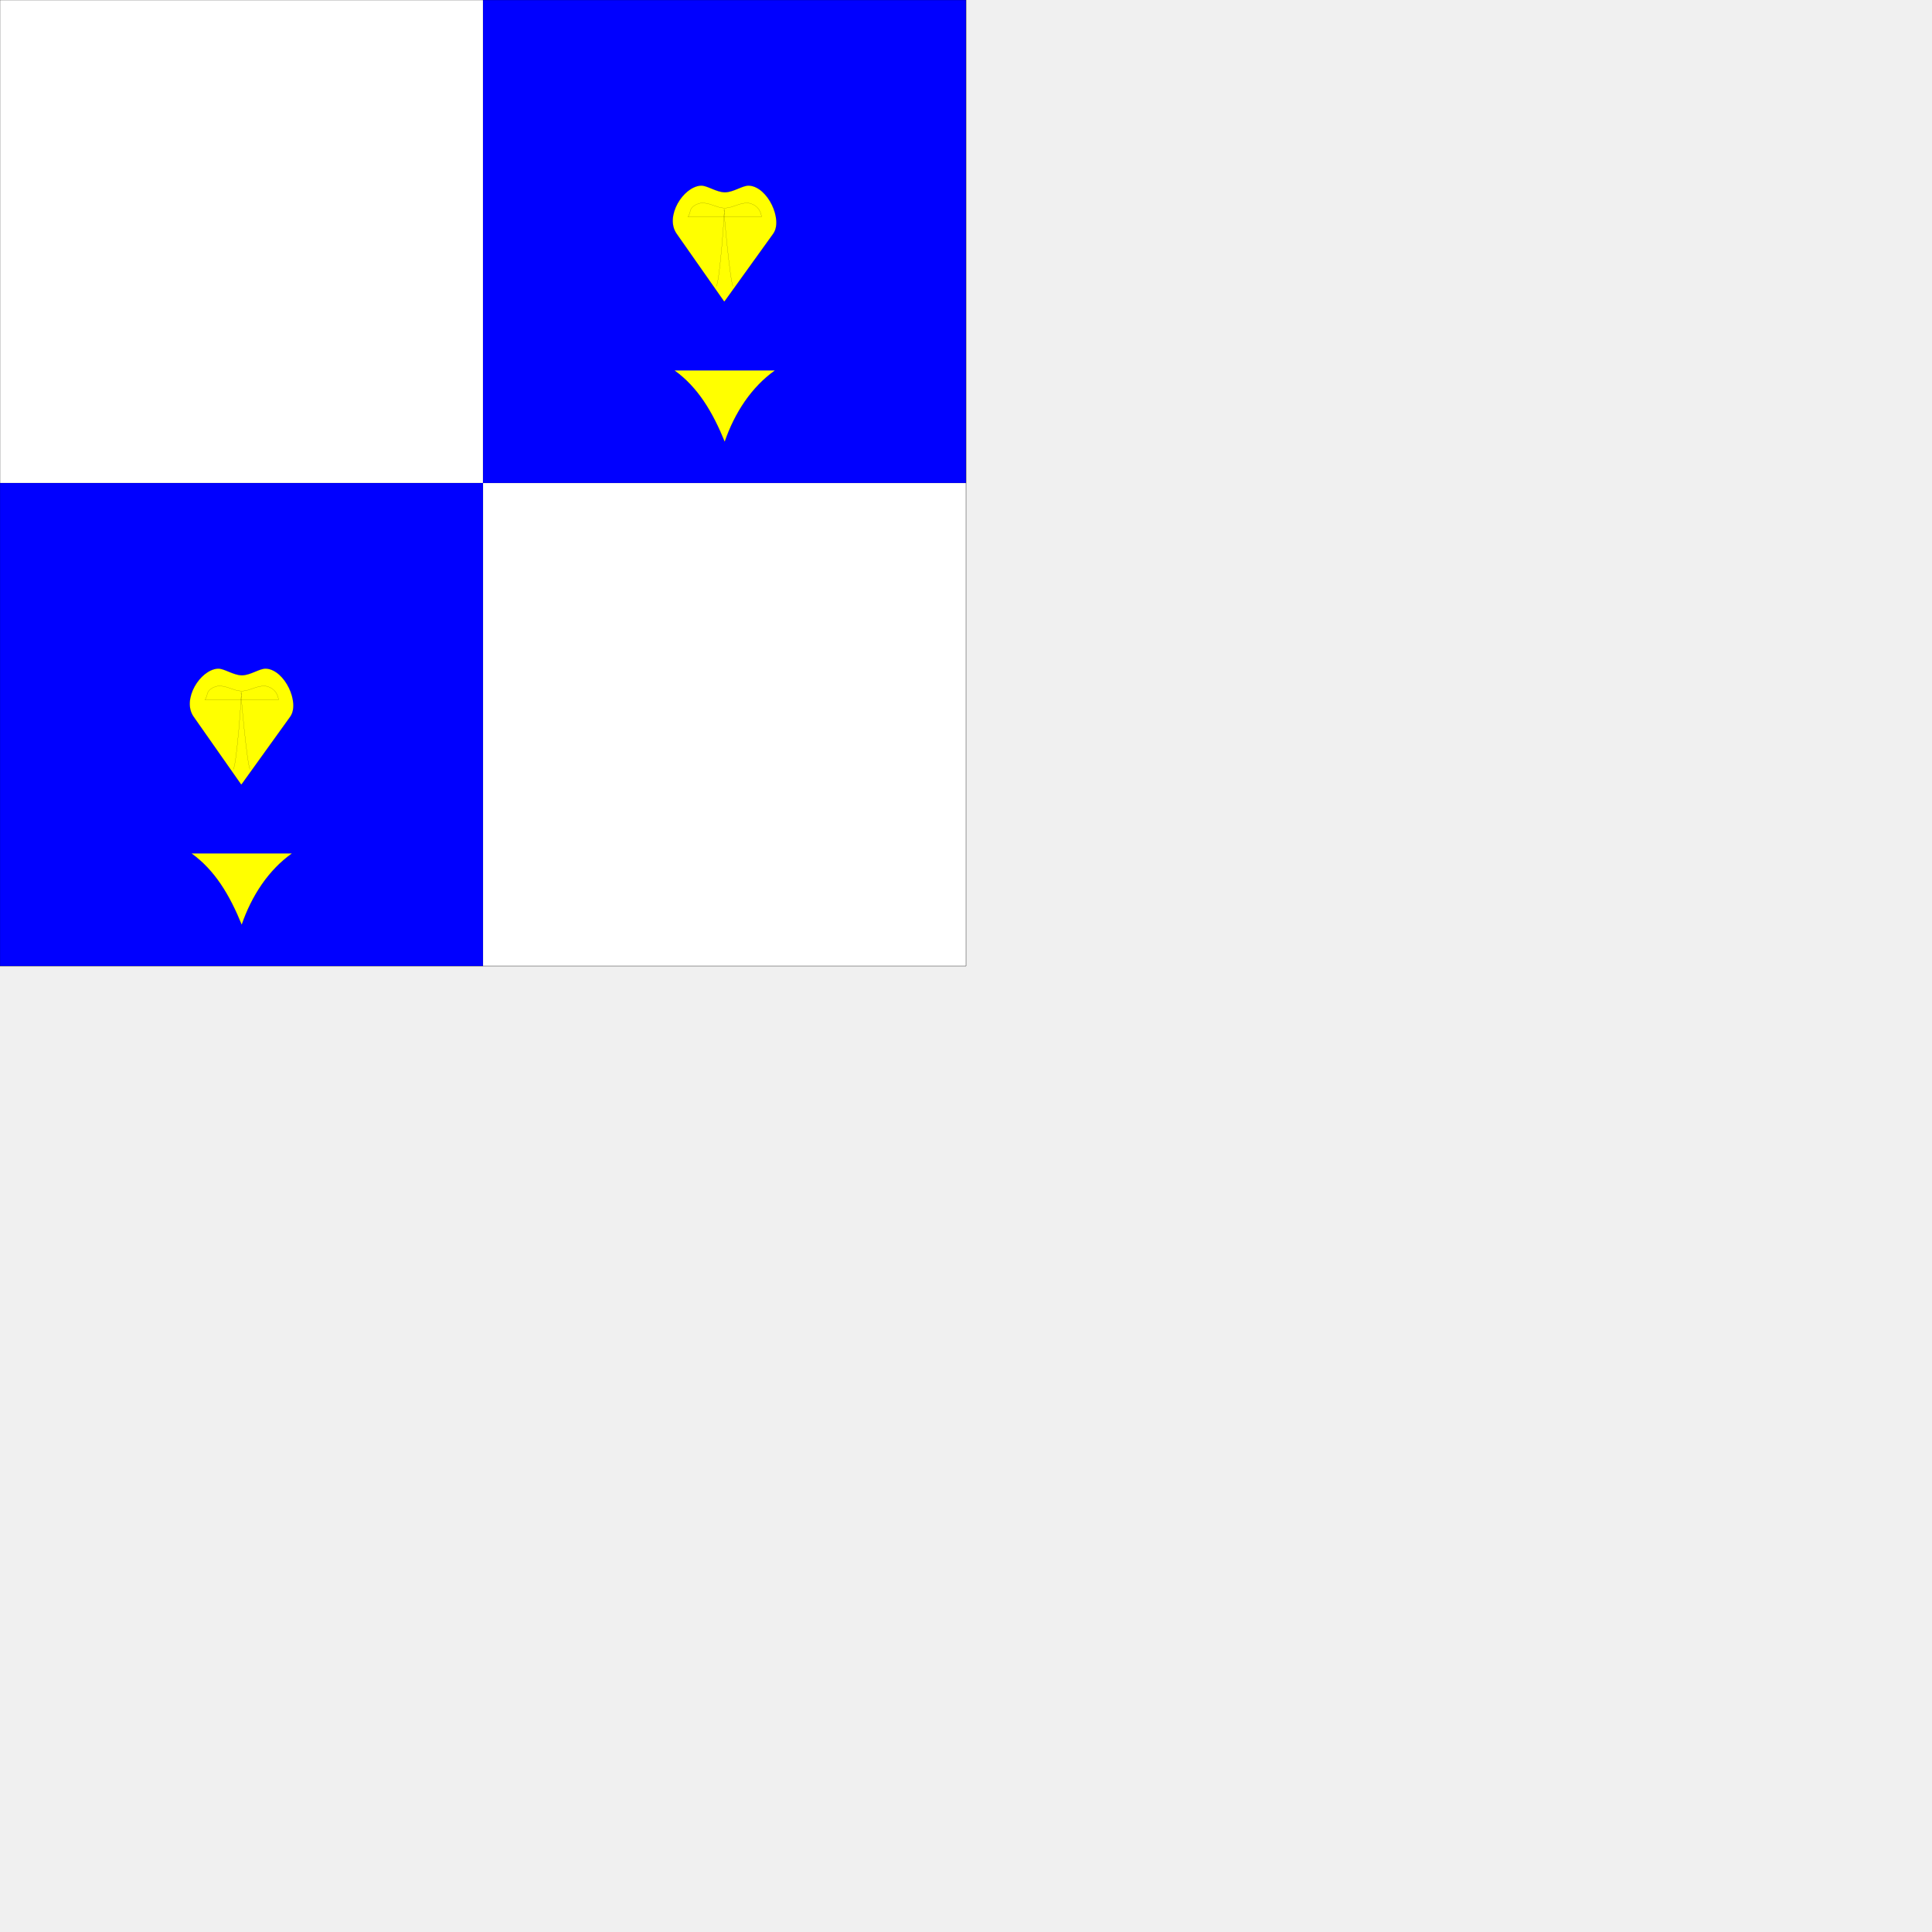
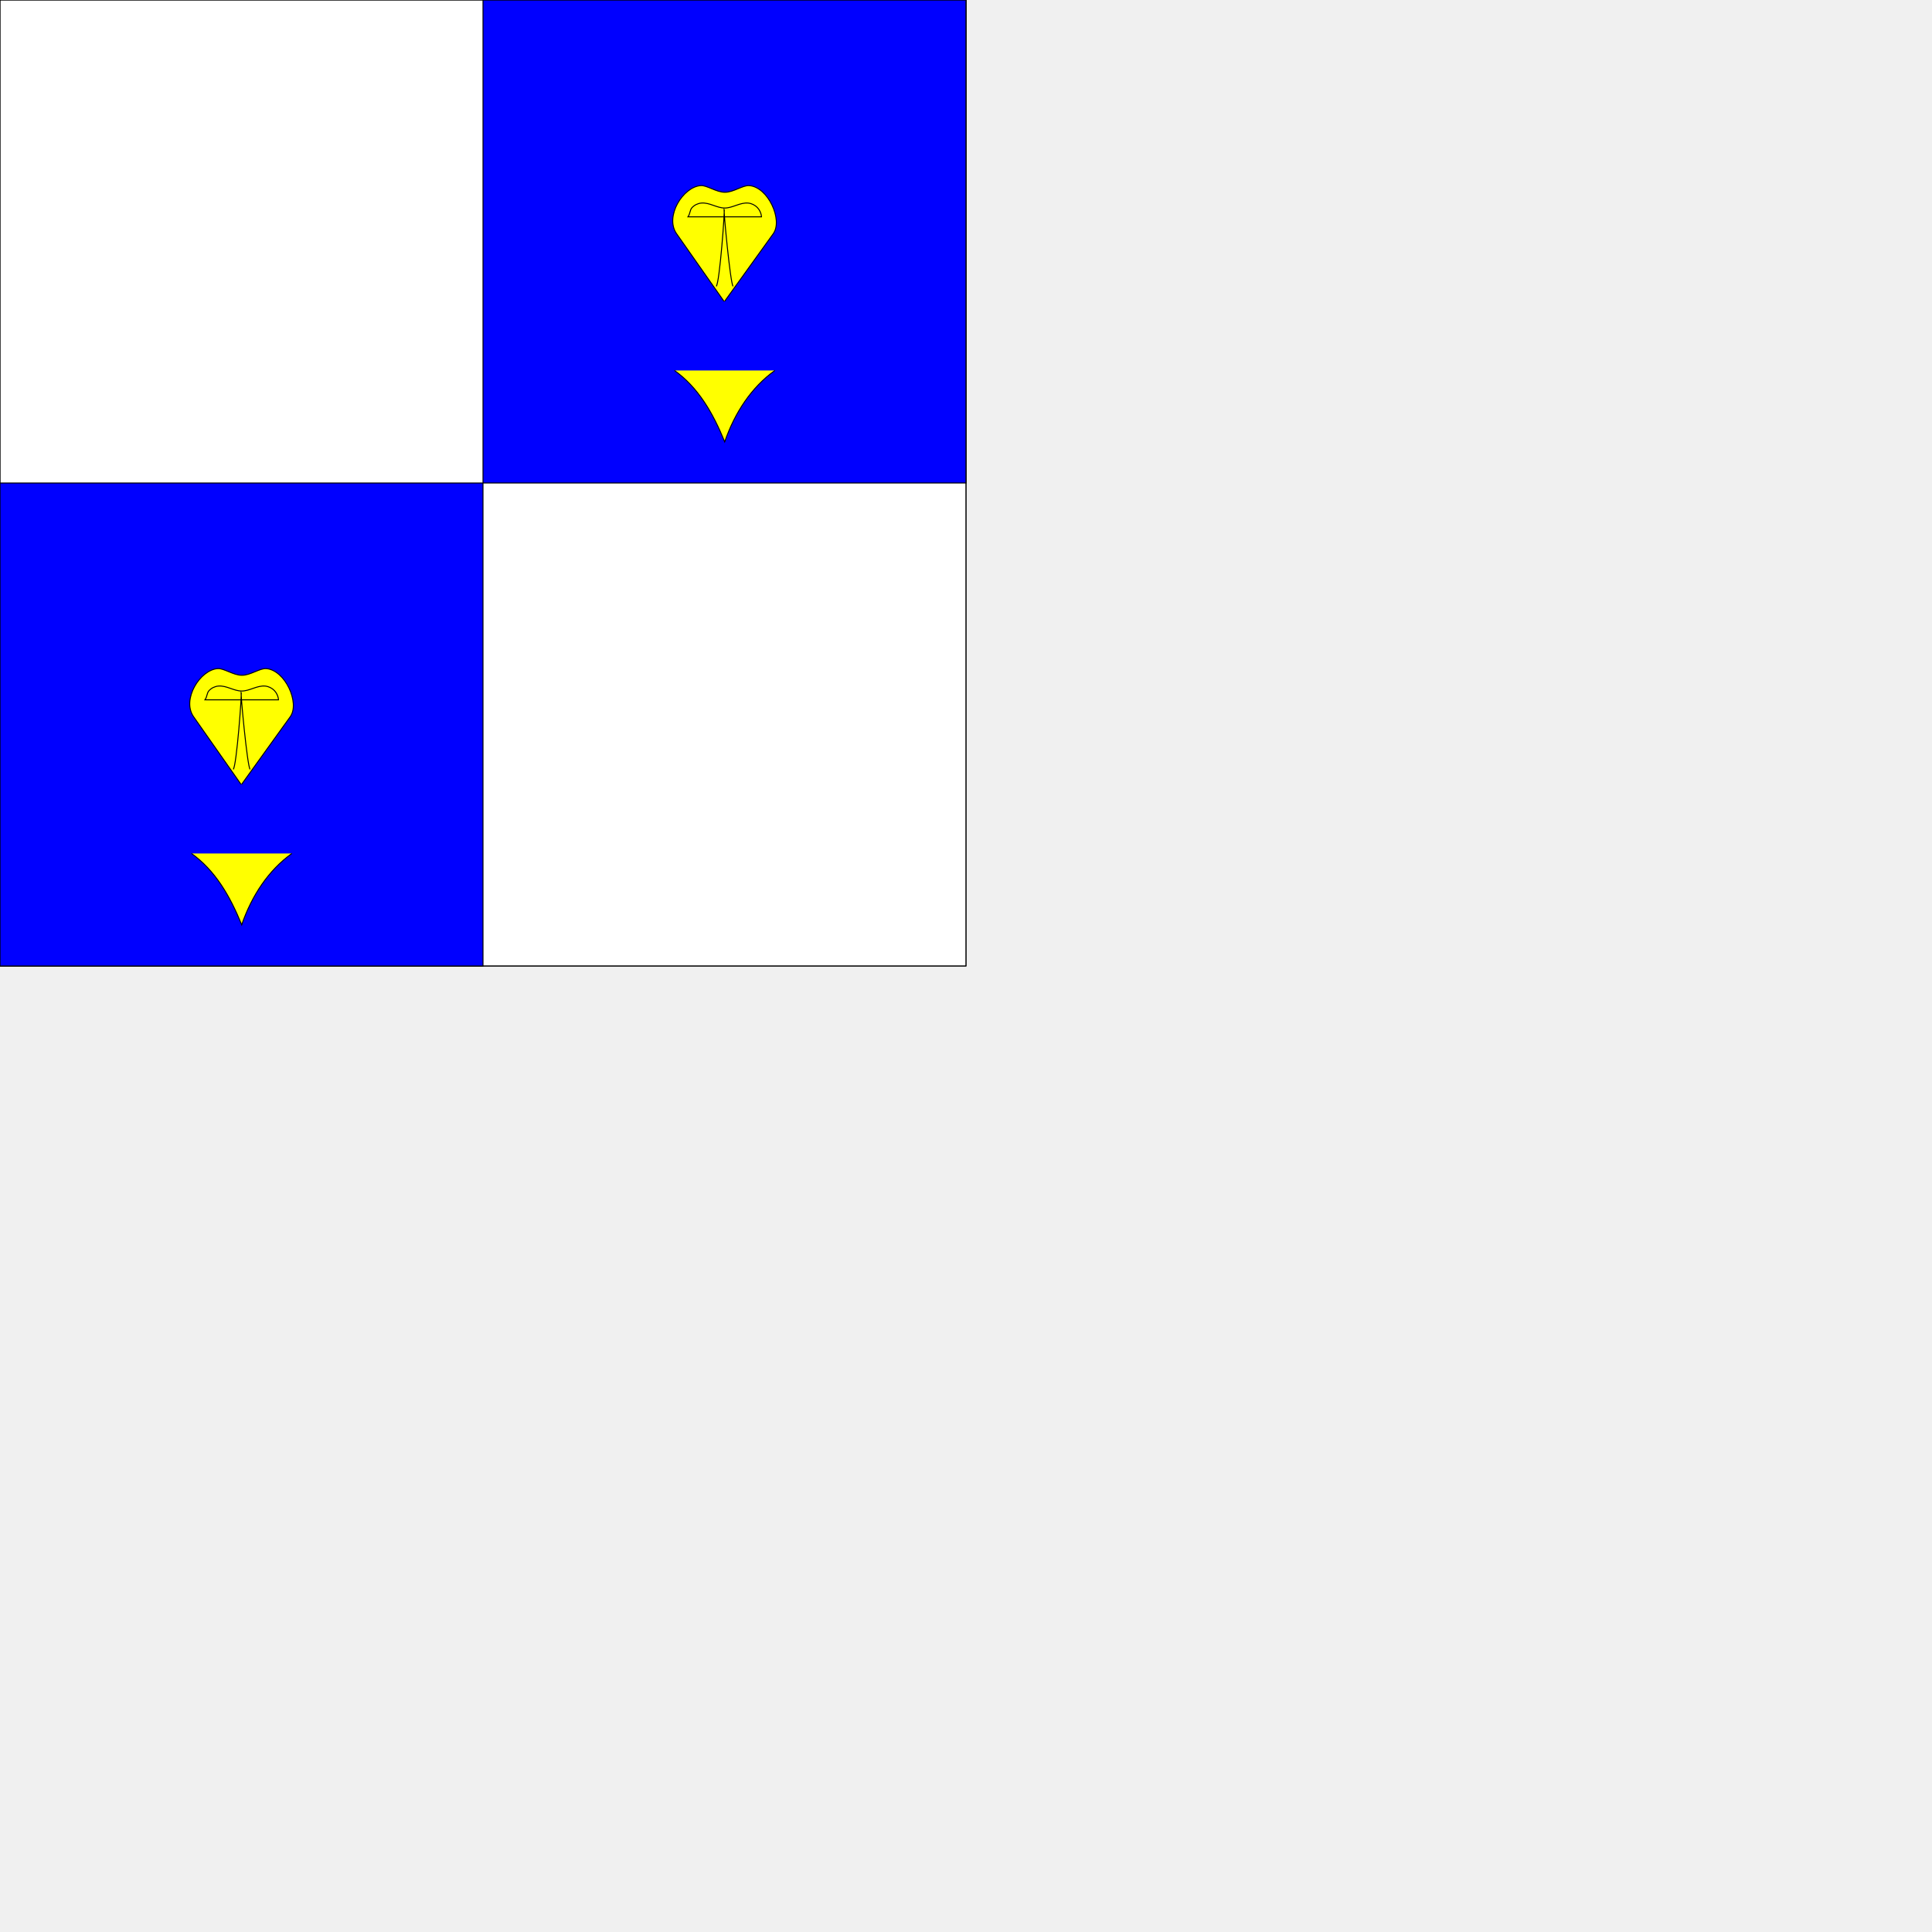
<svg xmlns="http://www.w3.org/2000/svg" version="1.1" width="2000" height="2000">
  <g transform="scale(10)">
//nouvelle forme de couleur rgba(0,0,0,0)
- <path d="M 0.0 0.0  L 100.0 0.0  L 100.0 100.0  L 0.0 100.0  Z " stroke="black" stroke-width="0.01px" fill="rgba(0,0,0,0)" />
+ <path d="M 0.0 0.0  L 100.0 0.0  L 100.0 100.0  L 0.0 100.0  Z " stroke="black" stroke-width="0.03px" fill="rgba(0,0,0,0)" />
//nouvelle forme de couleur white
- <path d="M 0.0 0.0  L 100.0 0.0  L 100.0 100.0  L 0.0 100.0  Z " stroke="black" stroke-width="0.01px" fill="white" />
+ <path d="M 0.0 0.0  L 100.0 0.0  L 100.0 100.0  L 0.0 100.0  Z " stroke="black" stroke-width="0.1px" fill="white" />
//nouvelle forme de couleur rgba(0,0,0,0)
- <path d="M 0.0 0.0  L 100.0 0.0  L 100.0 100.0  L 0.0 100.0  Z " stroke="black" stroke-width="0.01px" fill="rgba(0,0,0,0)" />
+ <path d="M 0.0 0.0  L 100.0 0.0  L 100.0 100.0  L 0.0 100.0  Z " stroke="black" stroke-width="0.03px" fill="rgba(0,0,0,0)" />
//nouvelle forme de couleur blue
- <path d="M 50.0 0.0  L 100.0 0.0  L 100.0 50.0  L 50.0 50.0  Z " stroke="black" stroke-width="0.01px" fill="blue" />
+ <path d="M 50.0 0.0  L 100.0 0.0  L 100.0 50.0  L 50.0 50.0  Z " stroke="black" stroke-width="0.1px" fill="blue" />
//nouvelle forme de couleur yellow
- <path d=" M 80.217 38.352 C 77.819 40.063 76.066 42.693 75.021 45.735 73.785 42.693 72.255 40.095 69.825 38.352 M 74.948 31.192 L 70.037 24.189 C 68.801 22.415 70.702 19.342 72.54 19.215 73.189 19.174 74.156 19.906 75.043 19.906 S 76.881 19.177 77.546 19.215 C 79.501 19.342 81.063 22.764 80.049 24.189 L 75.011 31.192 M 74.143 29.639 C 74.492 29.354 75.062 21.623 74.967 21.623 S 75.601 29.322 75.886 29.639 M 71.219 22.447 C 71.472 22.086 71.399 21.737 71.653 21.477 71.903 21.217 72.248 21.053 72.603 21.021 73.015 20.983 73.427 21.11 73.82 21.249 74.213 21.385 74.612 21.534 75.024 21.534 S 75.841 21.385 76.228 21.249 C 76.621 21.113 77.033 20.983 77.445 21.021 77.803 21.056 78.142 21.221 78.395 21.477 78.645 21.737 78.804 22.079 78.829 22.447  Z " stroke="black" stroke-width="0.01px" fill="yellow" />
+ <path d=" M 80.217 38.352 C 77.819 40.063 76.066 42.693 75.021 45.735 73.785 42.693 72.255 40.095 69.825 38.352 M 74.948 31.192 L 70.037 24.189 C 68.801 22.415 70.702 19.342 72.54 19.215 73.189 19.174 74.156 19.906 75.043 19.906 S 76.881 19.177 77.546 19.215 C 79.501 19.342 81.063 22.764 80.049 24.189 L 75.011 31.192 M 74.143 29.639 C 74.492 29.354 75.062 21.623 74.967 21.623 S 75.601 29.322 75.886 29.639 M 71.219 22.447 C 71.472 22.086 71.399 21.737 71.653 21.477 71.903 21.217 72.248 21.053 72.603 21.021 73.015 20.983 73.427 21.11 73.82 21.249 74.213 21.385 74.612 21.534 75.024 21.534 S 75.841 21.385 76.228 21.249 C 76.621 21.113 77.033 20.983 77.445 21.021 77.803 21.056 78.142 21.221 78.395 21.477 78.645 21.737 78.804 22.079 78.829 22.447  Z " stroke="black" stroke-width="0.1px" fill="yellow" />
//nouvelle forme de couleur rgba(0,0,0,0)
- <path d="M 0.0 0.0  L 100.0 0.0  L 100.0 100.0  L 0.0 100.0  Z " stroke="black" stroke-width="0.01px" fill="rgba(0,0,0,0)" />
+ <path d="M 0.0 0.0  L 100.0 0.0  L 100.0 100.0  L 0.0 100.0  Z " stroke="black" stroke-width="0.03px" fill="rgba(0,0,0,0)" />
//nouvelle forme de couleur blue
- <path d="M 0.0 50.0  L 50.0 50.0  L 50.0 100.0  L 0.0 100.0  Z " stroke="black" stroke-width="0.01px" fill="blue" />
+ <path d="M 0.0 50.0  L 50.0 50.0  L 50.0 100.0  L 0.0 100.0  Z " stroke="black" stroke-width="0.1px" fill="blue" />
//nouvelle forme de couleur yellow
- <path d=" M 30.217 88.352 C 27.819 90.063 26.066 92.693 25.021 95.735 23.785 92.693 22.255 90.095 19.825 88.352 M 24.948 81.192 L 20.037 74.189 C 18.801 72.415 20.702 69.342 22.54 69.215 23.189 69.174 24.156 69.906 25.043 69.906 S 26.881 69.177 27.546 69.215 C 29.501 69.342 31.063 72.764 30.049 74.189 L 25.011 81.192 M 24.143 79.639 C 24.492 79.354 25.062 71.623 24.967 71.623 S 25.601 79.322 25.886 79.639 M 21.219 72.447 C 21.472 72.086 21.399 71.737 21.653 71.477 21.903 71.217 22.248 71.053 22.603 71.021 23.015 70.983 23.427 71.11 23.82 71.249 24.213 71.385 24.612 71.534 25.024 71.534 S 25.841 71.385 26.228 71.249 C 26.621 71.113 27.033 70.983 27.445 71.021 27.803 71.056 28.142 71.221 28.395 71.477 28.645 71.737 28.804 72.079 28.829 72.447  Z " stroke="black" stroke-width="0.01px" fill="yellow" />
+ <path d=" M 30.217 88.352 C 27.819 90.063 26.066 92.693 25.021 95.735 23.785 92.693 22.255 90.095 19.825 88.352 M 24.948 81.192 L 20.037 74.189 C 18.801 72.415 20.702 69.342 22.54 69.215 23.189 69.174 24.156 69.906 25.043 69.906 S 26.881 69.177 27.546 69.215 C 29.501 69.342 31.063 72.764 30.049 74.189 L 25.011 81.192 M 24.143 79.639 C 24.492 79.354 25.062 71.623 24.967 71.623 S 25.601 79.322 25.886 79.639 M 21.219 72.447 C 21.472 72.086 21.399 71.737 21.653 71.477 21.903 71.217 22.248 71.053 22.603 71.021 23.015 70.983 23.427 71.11 23.82 71.249 24.213 71.385 24.612 71.534 25.024 71.534 S 25.841 71.385 26.228 71.249 C 26.621 71.113 27.033 70.983 27.445 71.021 27.803 71.056 28.142 71.221 28.395 71.477 28.645 71.737 28.804 72.079 28.829 72.447  Z " stroke="black" stroke-width="0.1px" fill="yellow" />
  </g>
</svg>
